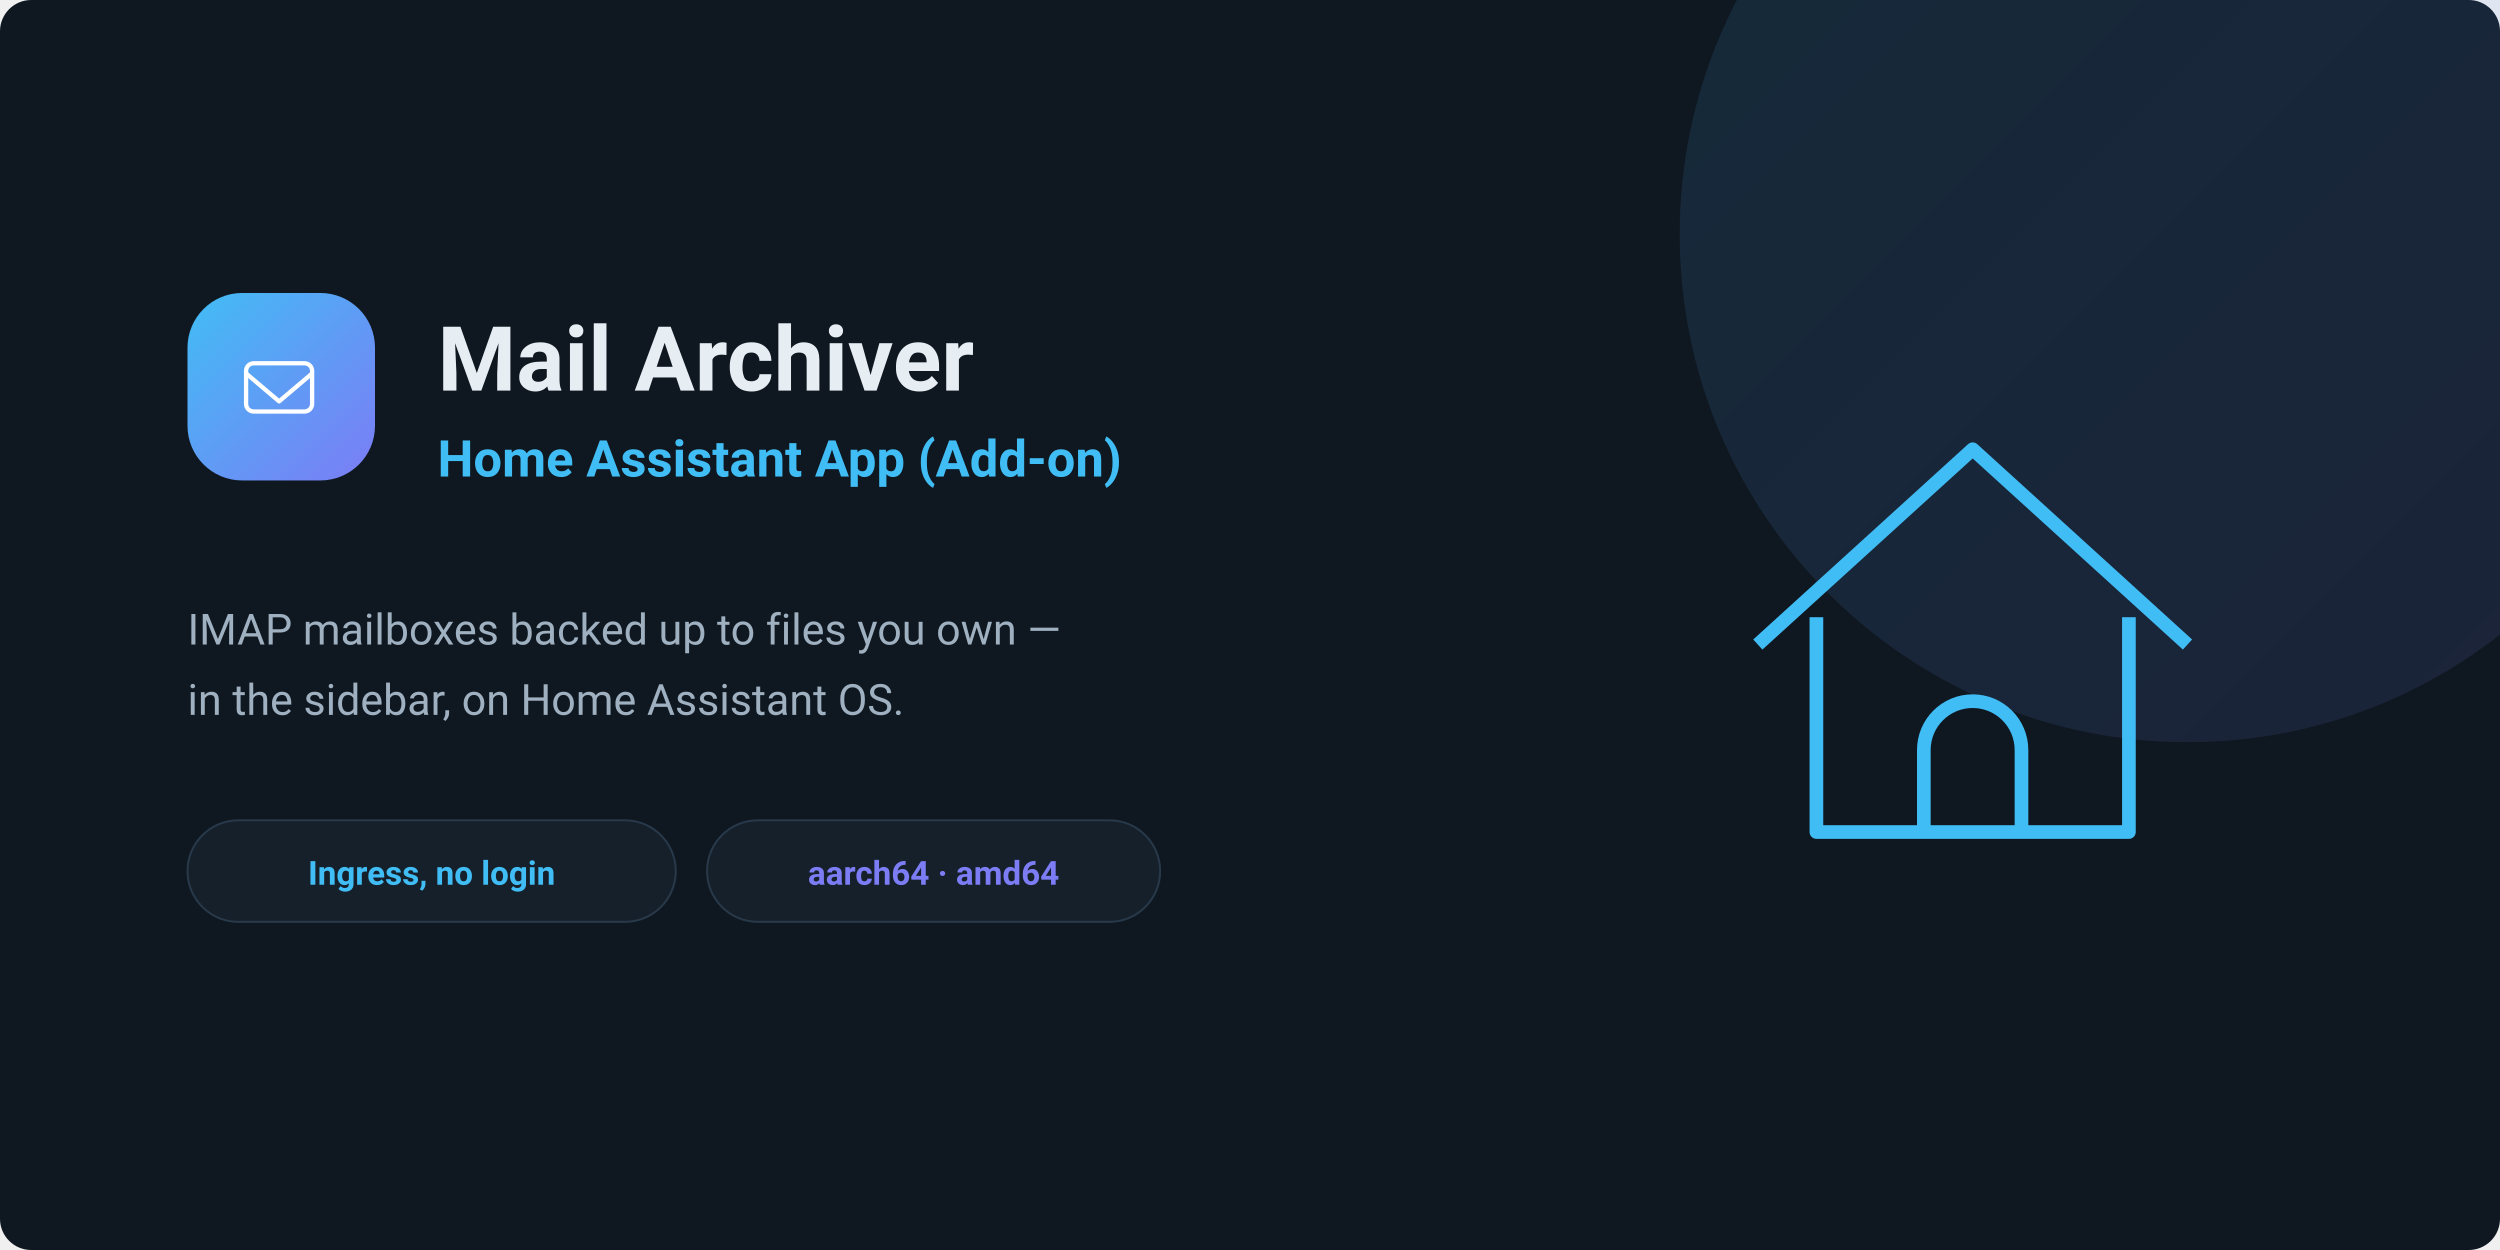
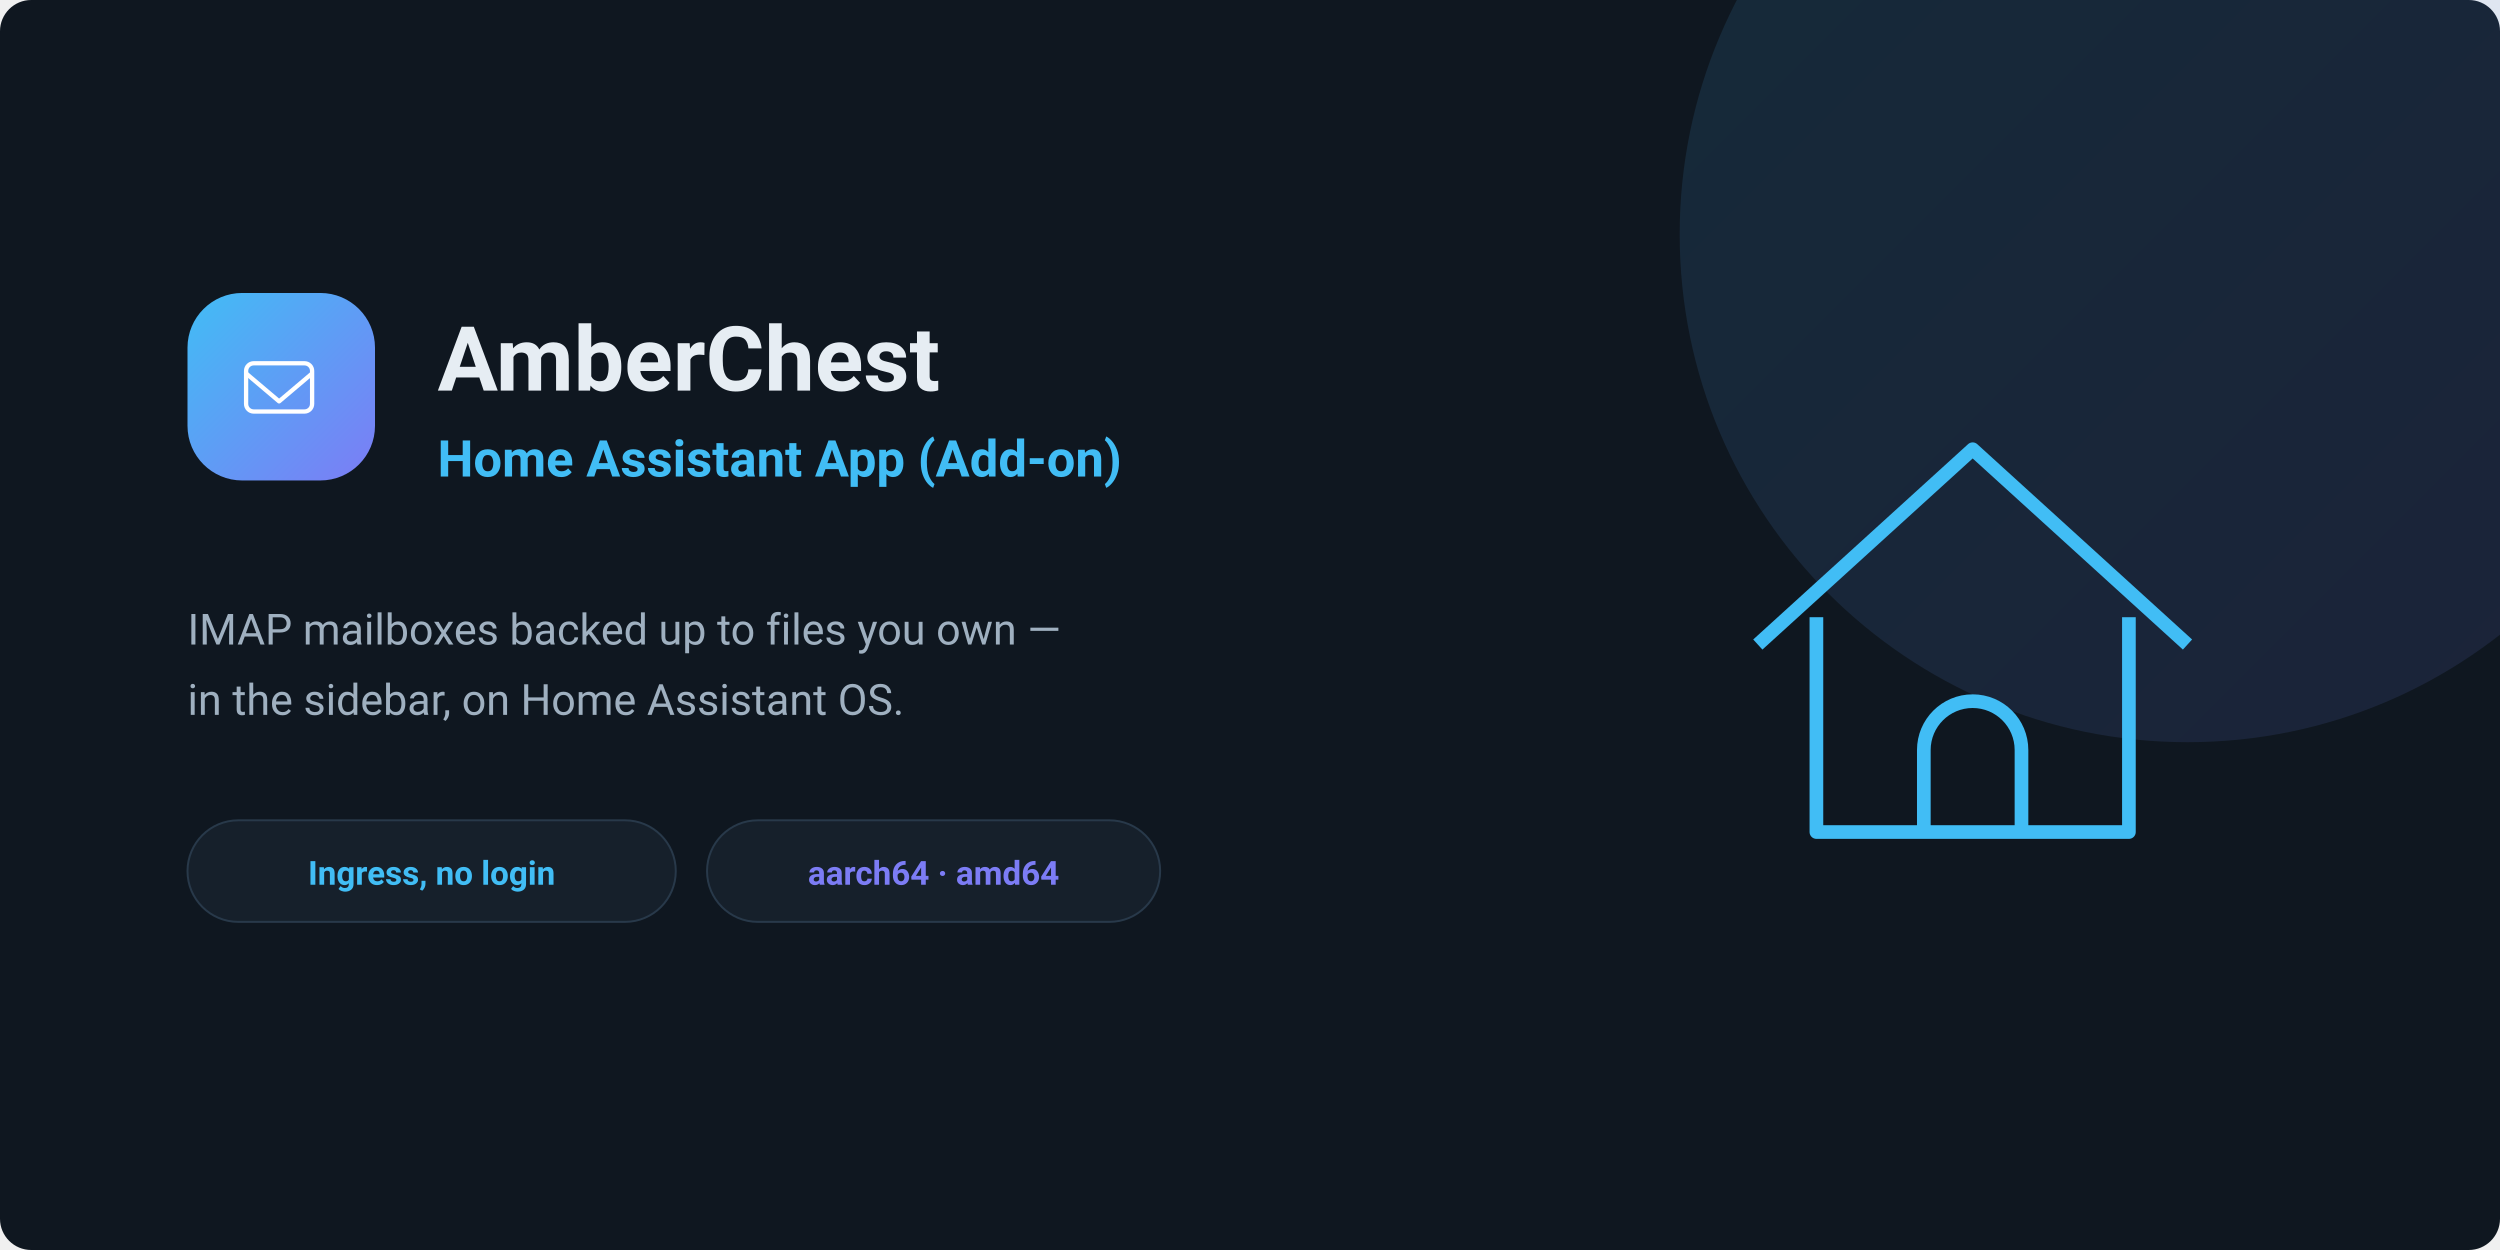
- <svg xmlns="http://www.w3.org/2000/svg" viewBox="0 0 1280 640" width="1280" height="640" role="img" aria-label="Mail Archiver as a Home Assistant add-on">
+ <svg xmlns="http://www.w3.org/2000/svg" viewBox="0 0 1280 640" width="1280" height="640" role="img" aria-label="AmberChest as a Home Assistant add-on">
  <defs>
    <linearGradient id="accent" x1="0" y1="0" x2="1" y2="1">
      <stop offset="0" stop-color="#41BDF5" />
      <stop offset="1" stop-color="#7C7CF5" />
    </linearGradient>
  </defs>
  <rect width="1280" height="640" rx="16" fill="#0f1720" />
  <g font-family="ui-sans-serif, -apple-system, 'Segoe UI', Roboto, Helvetica, Arial, sans-serif">
    <circle cx="1120" cy="120" r="260" fill="url(#accent)" opacity="0.12" />
    <rect x="96" y="150" width="96" height="96" rx="28" fill="url(#accent)" stroke="none" />
    <g stroke="#fff" stroke-width="2.2" fill="none" stroke-linejoin="round">
      <rect x="126" y="186" width="33.8" height="24.7" rx="3.9" />
      <path d="M126 191.2 142.9 205.5 159.8 191.2" />
    </g>
-     <text x="224" y="200" fill="#e6edf3" font-size="46" font-weight="700">Mail Archiver</text>
+     <text x="224" y="200" fill="#e6edf3" font-size="46" font-weight="700">AmberChest</text>
    <text x="224" y="244" fill="#41BDF5" font-size="26" font-weight="600">Home Assistant App (Add-on)</text>
    <text x="96" y="330" fill="#9fb0c0" font-size="22">IMAP mailboxes backed up to files you own —</text>
    <text x="96" y="366" fill="#9fb0c0" font-size="22">in the sidebar, on Home Assistant OS.</text>
    <rect x="96" y="420" width="250" height="52" rx="26" fill="#16202b" stroke="#28394a" />
    <text x="221" y="453" fill="#41BDF5" font-size="17" font-weight="600" text-anchor="middle">Ingress, no login</text>
    <rect x="362" y="420" width="232" height="52" rx="26" fill="#16202b" stroke="#28394a" />
    <text x="478" y="453" fill="#7C7CF5" font-size="17" font-weight="600" text-anchor="middle">aarch64 · amd64</text>
    <g stroke="#41BDF5" stroke-width="7" fill="none" stroke-linejoin="round">
      <path d="M900 330 1010 230 1120 330" />
      <path d="M930 316v110h160v-110" />
      <path d="M985 426v-42a25 25 0 0 1 50 0v42" />
    </g>
  </g>
</svg>
